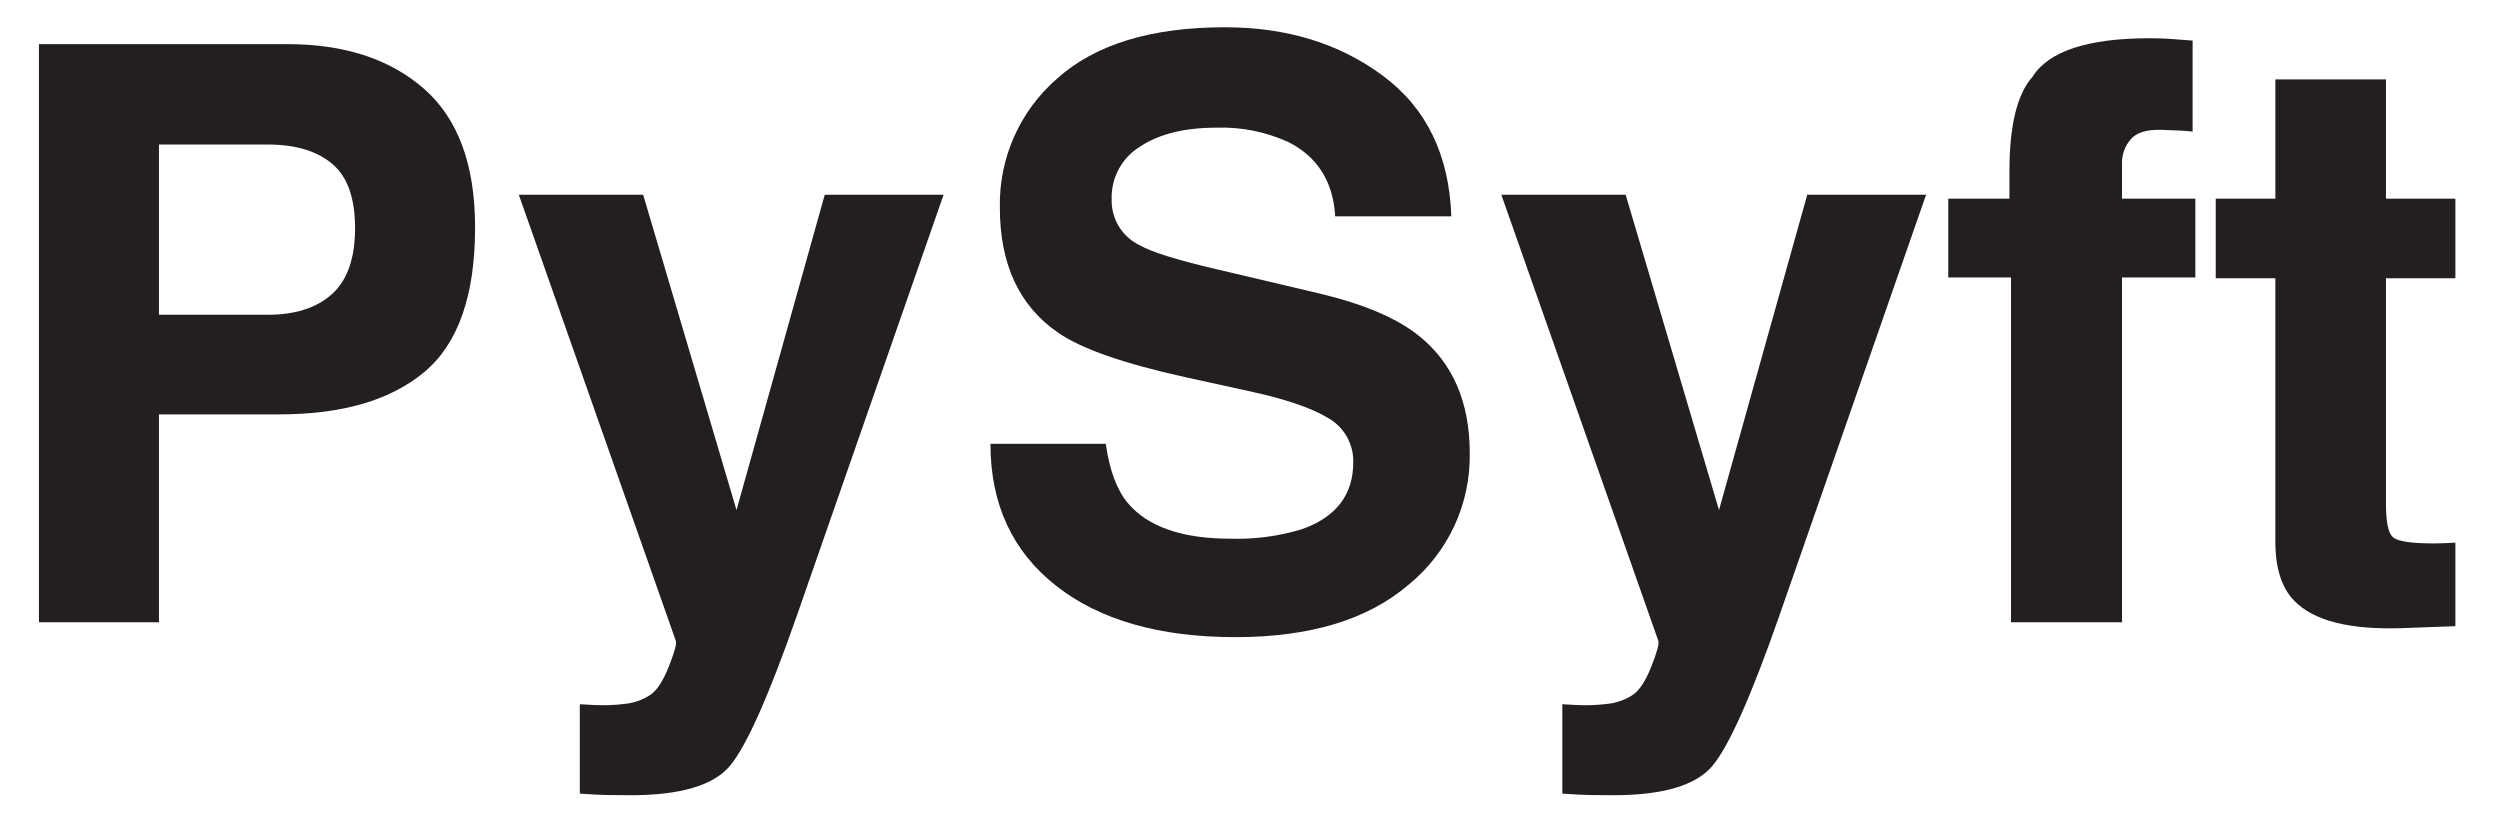
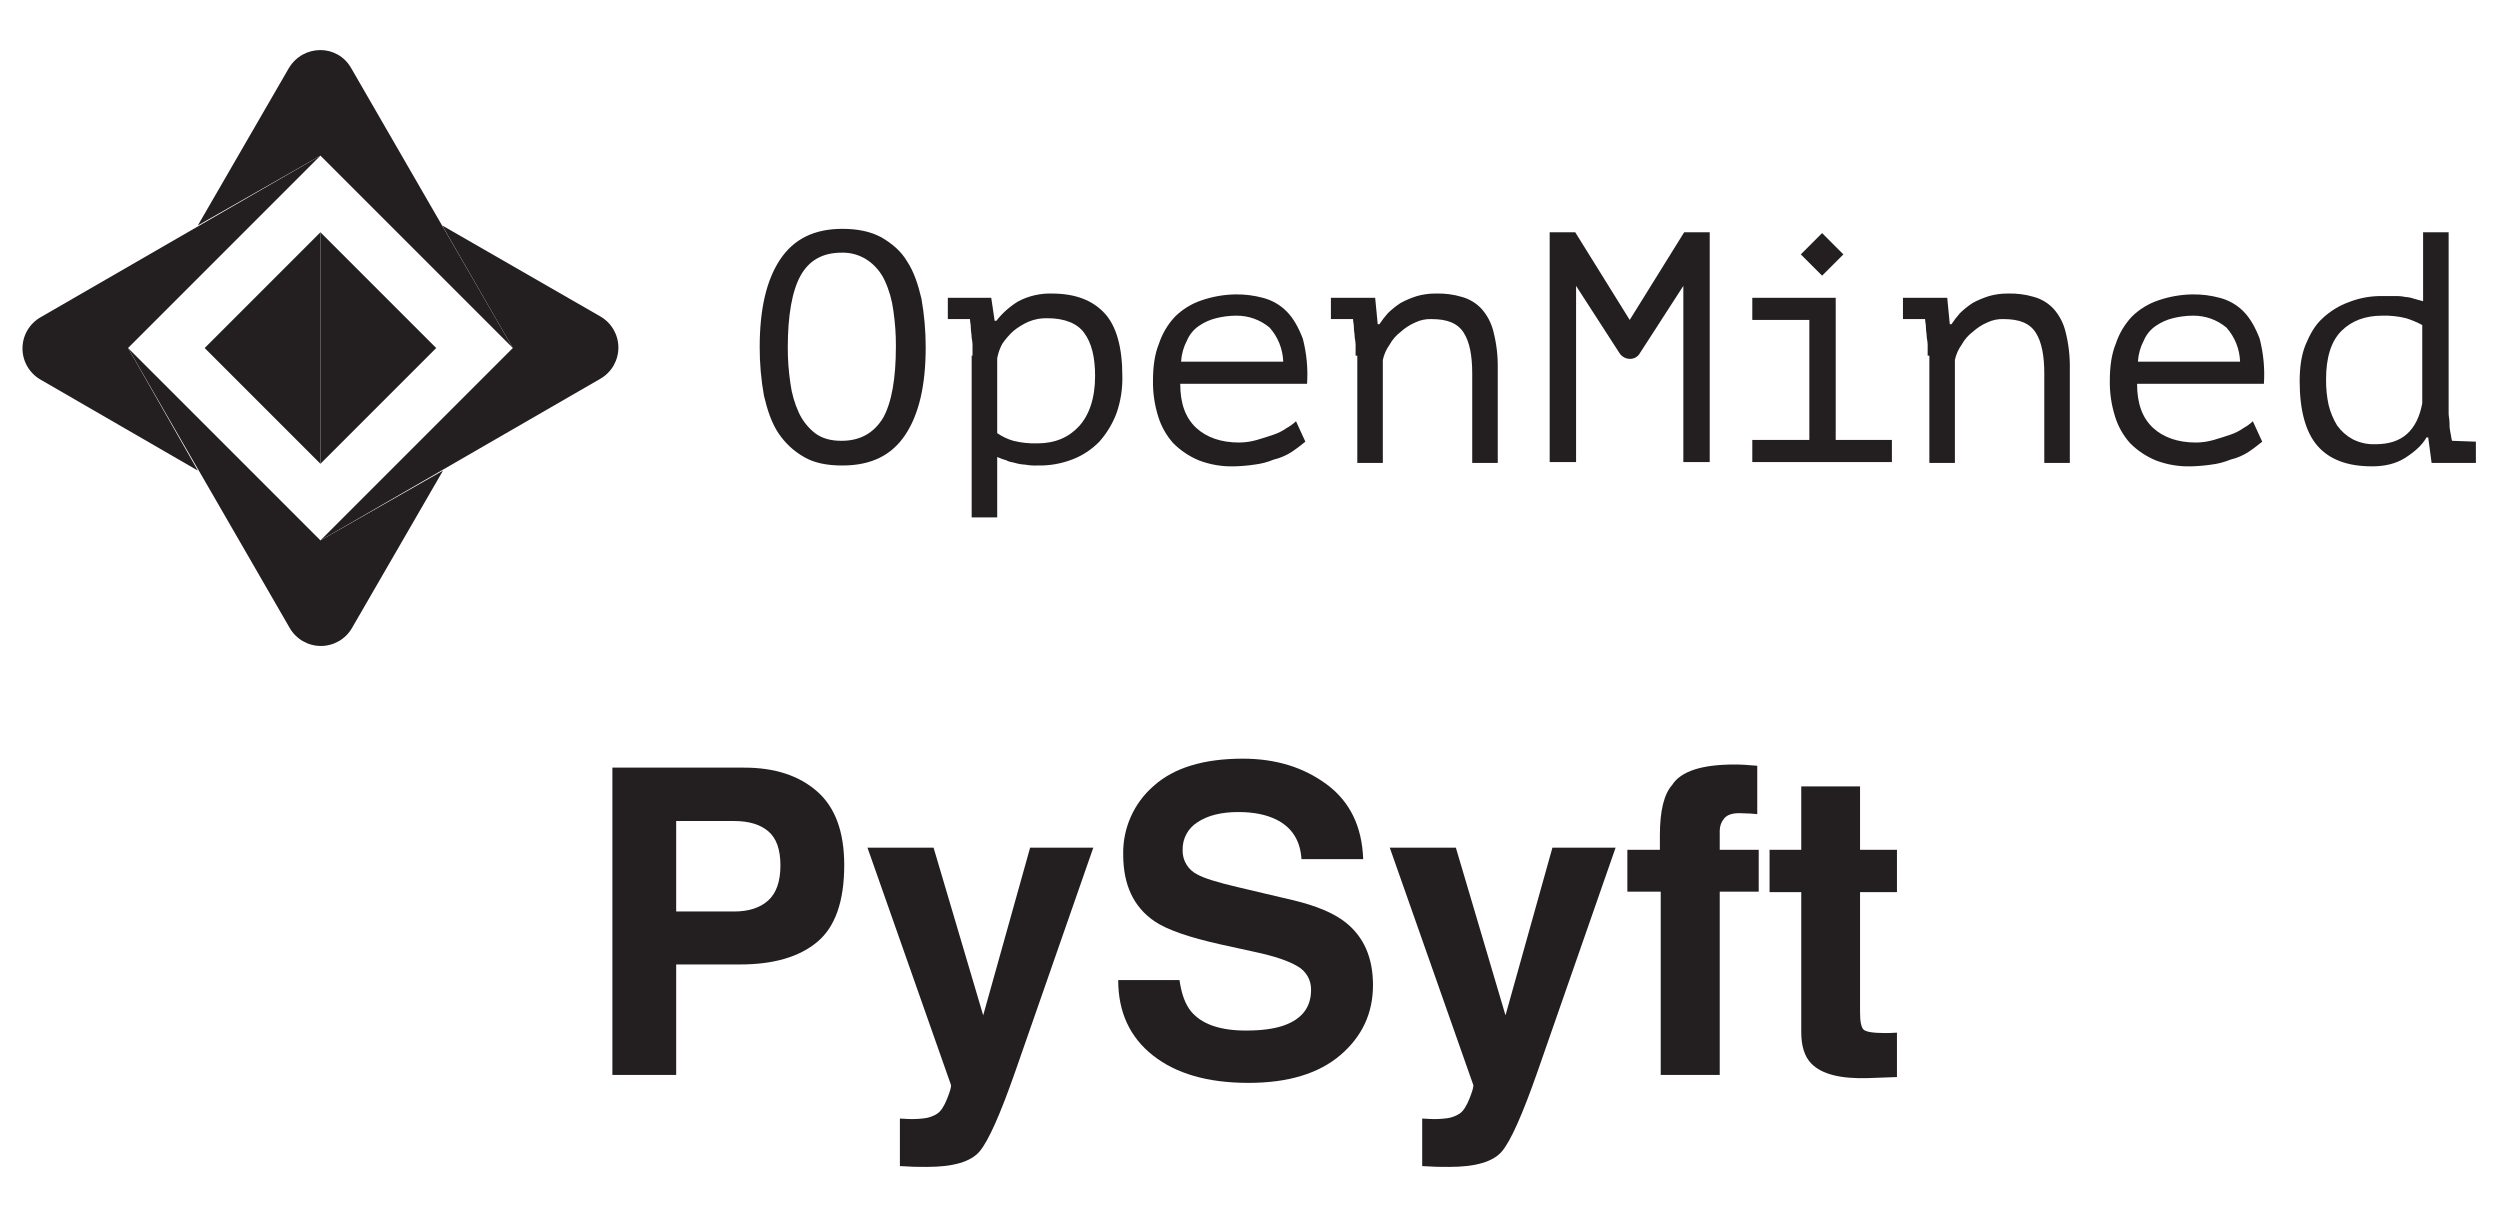
- <svg xmlns="http://www.w3.org/2000/svg" id="Layer_1" data-name="Layer 1" viewBox="0 0 400 131.684">
+ <svg xmlns="http://www.w3.org/2000/svg" id="content" viewBox="0 0 1080 527.693">
  <defs>
    <style>.cls-1{fill:#231f20;}</style>
  </defs>
-   <path class="cls-1" d="M67.891,59.523q-8.122,6.778-23.198,6.777H25.433V99.56H6.23V7.06h39.717q13.735,0,21.901,7.154,8.166,7.154,8.166,22.152Q76.014,52.745,67.891,59.523ZM53.138,26.2q-3.671-3.074-10.287-3.075H25.433V50.36H42.852q6.615,0,10.287-3.326,3.672-3.325,3.672-10.543Q56.811,29.275,53.138,26.2Z" />
-   <path class="cls-1" d="M92.769,112.676l2.259.125a28.266,28.266,0,0,0,5.02-.188,9.028,9.028,0,0,0,4.017-1.443q1.568-1.068,2.918-4.455,1.349-3.39,1.162-4.142L83.011,31.157h19.893l14.936,50.455,14.12-50.455h19.015l-23.451,67.273q-6.798,19.453-10.756,24.13-3.957,4.674-15.832,4.675-2.387,0-3.832-.031-1.446-.032-4.335-.22Z" />
-   <path class="cls-1" d="M176.923,71.007q.897,6.339,3.524,9.476,4.805,5.71,16.467,5.71a35.437,35.437,0,0,0,11.341-1.506q8.266-2.886,8.266-10.73a7.907,7.907,0,0,0-4.049-7.092q-4.05-2.448-12.843-4.33l-10.014-2.196q-14.764-3.262-20.286-7.091-9.352-6.401-9.351-20.019a26.586,26.586,0,0,1,9.147-20.646Q178.276,4.361,196,4.361q14.801,0,25.252,7.75,10.45,7.751,10.959,22.498H213.635q-.514-8.346-7.463-11.861a25.571,25.571,0,0,0-11.515-2.322q-7.657,0-12.225,3.012a9.531,9.531,0,0,0-4.567,8.409,7.933,7.933,0,0,0,4.504,7.405q2.895,1.633,12.289,3.828l16.233,3.828q10.673,2.511,15.998,6.715,8.271,6.527,8.271,18.889a26.542,26.542,0,0,1-9.801,21.055q-9.8,8.377-27.687,8.378-18.267,0-28.734-8.252-10.466-8.251-10.465-22.686Z" />
-   <path class="cls-1" d="M249.97,112.676l2.259.125a28.266,28.266,0,0,0,5.021-.188,9.03,9.03,0,0,0,4.017-1.443q1.567-1.068,2.918-4.455,1.349-3.39,1.162-4.142L240.211,31.157h19.894L275.04,81.612l14.12-50.455H308.175l-23.451,67.273q-6.797,19.453-10.755,24.13-3.958,4.674-15.832,4.675-2.388,0-3.832-.031-1.446-.032-4.335-.22Z" />
-   <path class="cls-1" d="M347.052,6.212q1.38.094,3.766.282V21.054q-1.506-.188-5.052-.282-3.546-.094-4.895,1.569a5.688,5.688,0,0,0-1.35,3.671v5.773h11.735V44.398H339.521V99.56H321.762V44.398h-10.041V31.785h9.79V27.392q0-10.981,3.703-15.124,3.889-6.149,18.764-6.15Q345.671,6.118,347.052,6.212Z" />
-   <path class="cls-1" d="M354.519,44.524V31.785h9.539V12.708h17.697V31.785H392.862V44.524H381.755V80.67q0,4.206,1.066,5.24,1.066,1.036,6.526,1.036.816,0,1.727-.032.908-.031,1.788-.094V100.188l-8.472.313q-12.677.438-17.32-4.393-3.013-3.075-3.013-9.477V44.524Z" />
+   <path class="cls-1" d="M353.049,406.918q-11.657,9.728-33.296,9.728H292.109V464.384h-27.562V331.617h57.006q19.714,0,31.435,10.269,11.72,10.268,11.721,31.795Q364.708,397.19,353.049,406.918ZM331.875,359.089q-5.269-4.412-14.765-4.414h-25.001v39.092h25.001q9.495,0,14.765-4.774,5.269-4.773,5.271-15.132Q337.146,363.504,331.875,359.089Z" />
+   <path class="cls-1" d="M388.757,483.209,392,483.389a40.535,40.535,0,0,0,7.205-.271,12.946,12.946,0,0,0,5.765-2.071q2.251-1.533,4.188-6.396,1.937-4.863,1.668-5.945L374.751,366.205h28.553l21.438,72.418,20.267-72.418h27.292L438.641,462.763q-9.757,27.921-15.438,34.633-5.682,6.709-22.724,6.71-3.426,0-5.5-.045-2.076-.046-6.223-.315Z" />
+   <path class="cls-1" d="M509.545,423.401q1.288,9.099,5.058,13.601,6.896,8.197,23.636,8.196,10.024,0,16.277-2.162,11.865-4.142,11.864-15.402a11.35,11.35,0,0,0-5.811-10.178q-5.814-3.513-18.434-6.215l-14.374-3.153q-21.19-4.682-29.116-10.178-13.422-9.188-13.421-28.733a38.16,38.16,0,0,1,13.13-29.634q13.131-11.799,38.57-11.799,21.245,0,36.245,11.124,14.999,11.125,15.729,32.291H562.237q-.74-11.978-10.712-17.024-6.65-3.331-16.528-3.333-10.991,0-17.546,4.324a13.679,13.679,0,0,0-6.556,12.069,11.386,11.386,0,0,0,6.464,10.629q4.156,2.343,17.639,5.494l23.3,5.495q15.318,3.604,22.963,9.638,11.87,9.369,11.871,27.112,0,18.196-14.066,30.219-14.067,12.025-39.739,12.025-26.219,0-41.242-11.845-15.022-11.843-15.021-32.561Z" />
+   <path class="cls-1" d="M614.389,483.209l3.243.18a40.535,40.535,0,0,0,7.205-.271,12.946,12.946,0,0,0,5.765-2.071q2.251-1.533,4.188-6.396,1.937-4.863,1.668-5.945L600.383,366.205h28.553l21.438,72.418,20.267-72.418h27.292L664.272,462.763q-9.757,27.921-15.438,34.633-5.682,6.709-22.724,6.71-3.426,0-5.5-.045-2.076-.046-6.223-.315Z" />
+   <path class="cls-1" d="M753.731,330.401q1.98.135,5.404.405v20.897q-2.162-.27-7.251-.405-5.09-.135-7.025,2.251a8.167,8.167,0,0,0-1.937,5.27v8.287H759.767v18.104H742.923V464.384H717.432V385.21H703.02V367.106h14.051V360.8q0-15.761,5.314-21.708,5.584-8.826,26.932-8.827Q751.75,330.266,753.731,330.401Z" />
+   <path class="cls-1" d="M764.45,385.39V367.106H778.142V339.723H803.542v27.382h15.942v18.285H803.542v51.882q0,6.036,1.531,7.521,1.529,1.486,9.367,1.486,1.169,0,2.477-.045,1.305-.045,2.567-.135v19.186l-12.16.45q-18.195.629-24.859-6.305-4.324-4.412-4.323-13.601V385.39Z" />
+   <path class="cls-1" d="M328.189,149.978c0-16.549,2.942-29.053,8.826-37.879s14.71-13.239,26.846-13.239c6.62,0,12.136,1.103,16.917,3.678,4.413,2.574,8.458,5.884,11.033,10.297,2.942,4.413,4.781,9.929,6.252,16.181a120.177,120.177,0,0,1,1.839,20.962c0,16.549-2.942,29.053-8.826,37.879s-14.71,13.239-27.214,13.239c-6.62,0-12.136-1.103-16.549-3.678a32.771,32.771,0,0,1-11.033-10.297c-2.942-4.413-4.781-9.929-6.252-16.181A116.956,116.956,0,0,1,328.189,149.978Zm12.136,0a101.719,101.719,0,0,0,1.103,15.446,43.972,43.972,0,0,0,3.678,12.871,24.067,24.067,0,0,0,6.987,8.826c2.942,2.207,6.62,3.31,11.4,3.31,8.091,0,13.975-3.31,18.02-9.929q5.516-9.929,5.516-30.891a101.72,101.72,0,0,0-1.103-15.446,43.973,43.973,0,0,0-3.678-12.871,21.622,21.622,0,0,0-7.355-8.826,19.003,19.003,0,0,0-11.4-3.31q-12.136,0-17.652,9.929C342.163,125.706,340.324,136.371,340.324,149.978Z" />
+   <path class="cls-1" d="M420.127,153.655v-3.31a17.905,17.905,0,0,0-.368-4.413c0-1.471-.368-2.942-.368-4.413s-.368-2.574-.368-3.678h-9.562V128.648h18.755l1.471,9.929h.736a35.173,35.173,0,0,1,9.562-8.458,29.513,29.513,0,0,1,14.342-3.31c10.297,0,17.652,2.942,22.801,8.458s7.723,14.71,7.723,27.214a45.298,45.298,0,0,1-2.574,16.181,39.617,39.617,0,0,1-7.355,12.136,32.789,32.789,0,0,1-11.768,7.723,39.349,39.349,0,0,1-15.078,2.574,22.616,22.616,0,0,1-5.149-.368,18.458,18.458,0,0,1-4.413-.736c-1.103-.368-2.574-.368-3.678-1.103a27.933,27.933,0,0,1-4.045-1.471v26.111H419.759V153.655Zm32.362-16.181a19.79,19.79,0,0,0-8.091,1.471,28.849,28.849,0,0,0-6.62,4.045,31.983,31.983,0,0,0-4.781,5.516,21.238,21.238,0,0,0-2.207,6.252V187.121a24.39,24.39,0,0,0,6.987,3.31,38.116,38.116,0,0,0,10.297,1.103c7.723,0,13.607-2.574,18.02-7.355s6.987-12.136,6.987-21.698c0-8.091-1.471-14.342-4.781-18.755C465.361,139.681,459.845,137.474,452.489,137.474Z" />
+   <path class="cls-1" d="M563.919,190.798c-1.839,1.471-3.678,2.942-5.884,4.413a24.519,24.519,0,0,1-7.723,3.31,31.803,31.803,0,0,1-8.458,2.207,71.415,71.415,0,0,1-8.826.736,39.349,39.349,0,0,1-15.078-2.574A34.084,34.084,0,0,1,506.917,191.534a30.682,30.682,0,0,1-6.62-11.768,48.897,48.897,0,0,1-2.207-15.446c0-5.884.735-11.4,2.574-15.813a31.327,31.327,0,0,1,6.987-11.768,29.819,29.819,0,0,1,11.4-6.987A47.445,47.445,0,0,1,533.763,127.177a43.029,43.029,0,0,1,11.768,1.471,22.271,22.271,0,0,1,10.297,5.884c2.942,2.942,5.149,6.987,6.987,11.768a61.525,61.525,0,0,1,1.839,19.491H509.859c0,8.458,2.207,14.71,6.987,19.123,4.413,4.045,10.665,6.252,18.388,6.252a27.996,27.996,0,0,0,7.723-1.103c2.574-.736,4.781-1.471,6.987-2.207a21.984,21.984,0,0,0,5.884-2.942,19.208,19.208,0,0,0,4.045-2.942Zm-29.788-54.428a36.269,36.269,0,0,0-8.826,1.103,22.453,22.453,0,0,0-7.355,3.31,14.367,14.367,0,0,0-5.149,6.252,22.52,22.52,0,0,0-2.574,9.194h44.13a23.3,23.3,0,0,0-5.884-14.71A22.103,22.103,0,0,0,534.131,136.371Z" />
+   <path class="cls-1" d="M585.616,153.655v-3.31a17.903,17.903,0,0,0-.368-4.413c0-1.471-.368-2.942-.368-4.413s-.368-2.574-.368-3.678h-9.562V128.648h19.123l1.103,11.4h.736a41.628,41.628,0,0,1,3.678-4.781,36.155,36.155,0,0,1,5.516-4.413,39.855,39.855,0,0,1,6.987-2.942,28.679,28.679,0,0,1,8.091-1.103,35.748,35.748,0,0,1,11.4,1.471,18.199,18.199,0,0,1,8.458,5.149,23.054,23.054,0,0,1,5.149,9.929,60.112,60.112,0,0,1,1.839,15.813v40.821H635.999V161.378c0-7.723-1.103-13.607-3.678-17.652s-6.987-5.884-13.975-5.884a14.924,14.924,0,0,0-6.987,1.471,22.766,22.766,0,0,0-6.252,4.045,17.313,17.313,0,0,0-4.781,5.516,17.503,17.503,0,0,0-2.942,6.62v44.498H586.352v-46.337Z" />
+   <path class="cls-1" d="M832.747,153.655v-3.31a17.903,17.903,0,0,0-.368-4.413c0-1.471-.368-2.942-.368-4.413s-.368-2.574-.368-3.678h-9.562V128.648h19.123l1.103,11.4h.735a41.629,41.629,0,0,1,3.678-4.781,36.156,36.156,0,0,1,5.516-4.413,39.855,39.855,0,0,1,6.987-2.942,28.679,28.679,0,0,1,8.091-1.103,35.748,35.748,0,0,1,11.4,1.471,18.198,18.198,0,0,1,8.458,5.149,23.054,23.054,0,0,1,5.149,9.929,60.112,60.112,0,0,1,1.839,15.813v40.821H883.129V161.378c0-7.723-1.103-13.607-3.678-17.652s-6.987-5.884-13.975-5.884a14.924,14.924,0,0,0-6.987,1.471,22.767,22.767,0,0,0-6.252,4.045,17.313,17.313,0,0,0-4.781,5.516,17.503,17.503,0,0,0-2.942,6.62v44.498H833.483v-46.337Z" />
+   <path class="cls-1" d="M977.275,190.798c-1.839,1.471-3.678,2.942-5.884,4.413a24.518,24.518,0,0,1-7.723,3.31,31.804,31.804,0,0,1-8.458,2.207,71.414,71.414,0,0,1-8.826.736,39.349,39.349,0,0,1-15.078-2.574,34.084,34.084,0,0,1-11.033-7.355,30.682,30.682,0,0,1-6.62-11.768,48.897,48.897,0,0,1-2.207-15.446c0-5.884.735-11.4,2.574-15.813a31.327,31.327,0,0,1,6.987-11.768,29.819,29.819,0,0,1,11.4-6.987,47.445,47.445,0,0,1,14.71-2.574,43.029,43.029,0,0,1,11.768,1.471,22.27,22.27,0,0,1,10.297,5.884c2.942,2.942,5.149,6.987,6.987,11.768a61.525,61.525,0,0,1,1.839,19.491H923.215c0,8.458,2.207,14.71,6.987,19.123,4.413,4.045,10.665,6.252,18.388,6.252a27.995,27.995,0,0,0,7.723-1.103c2.574-.736,4.781-1.471,6.987-2.207a21.983,21.983,0,0,0,5.884-2.942,19.21,19.21,0,0,0,4.045-2.942Zm-29.788-54.428a36.269,36.269,0,0,0-8.826,1.103,22.453,22.453,0,0,0-7.355,3.31,14.367,14.367,0,0,0-5.149,6.252,22.52,22.52,0,0,0-2.574,9.194h44.13a23.3,23.3,0,0,0-5.884-14.71A22.103,22.103,0,0,0,947.486,136.371Z" />
+   <path class="cls-1" d="M1059.284,190.431c-.368-1.103-.368-2.207-.736-3.678a16.491,16.491,0,0,1-.368-4.045c0-1.471-.368-2.942-.368-4.045V100.331h-11.033V130.119c-1.471-.368-2.574-.736-4.045-1.103a13.066,13.066,0,0,0-3.678-.736,17.905,17.905,0,0,0-4.413-.368h-5.149a37.464,37.464,0,0,0-14.71,2.574,32.894,32.894,0,0,0-11.4,6.987c-3.31,2.942-5.516,6.987-7.355,11.4s-2.574,9.929-2.574,15.813c0,12.504,2.574,22.065,7.723,27.949s12.871,8.826,23.536,8.826c5.516,0,10.297-1.103,14.342-3.678s7.355-5.516,9.194-8.826h.736l1.471,11.033h19.123v-9.194l-10.297-.368Zm-12.871-16.181q-1.655,8.826-6.62,13.239c-3.31,2.942-7.723,4.413-13.607,4.413a19.85,19.85,0,0,1-9.929-2.207,20.151,20.151,0,0,1-6.62-5.884,31.836,31.836,0,0,1-3.678-8.826,50.95,50.95,0,0,1-1.103-11.033q0-14.342,6.62-20.962t17.652-6.62a38.114,38.114,0,0,1,10.297,1.103,39.854,39.854,0,0,1,6.987,2.942l0,33.833Z" />
+   <path class="cls-1" d="M756.99,199.625v-9.562h24.64V138.21H756.99V128.648h36.04v61.415h24.272v9.562Zm39.35-89.732-9.194-9.194-9.194,9.194,9.194,9.194Z" />
+   <path class="cls-1" d="M727.569,100.331l-23.536,37.879L680.497,100.331H669.464v99.294h11.4v-76.125L699.62,152.552c2.207,3.31,6.987,3.31,8.826,0l18.755-29.053v76.125h11.4v-99.294Z" />
+   <path class="cls-1" d="M124.821,29.354,85.471,97.389l52.957-30.156h0l83.112,83.112h0L151.667,29.354C145.782,19.057,131.072,19.057,124.821,29.354Z" />
+   <path class="cls-1" d="M191.016,97.389l30.524,52.957h0l-83.112,83.112h0l120.991-69.873a15.527,15.527,0,0,0,0-26.846Z" />
+   <path class="cls-1" d="M55.315,150.345l83.112-83.112h0L17.436,137.106a15.527,15.527,0,0,0,0,26.846l68.035,39.35L55.315,150.345Z" />
+   <path class="cls-1" d="M138.427,233.458h0L55.315,150.345h0l69.873,120.991a15.527,15.527,0,0,0,26.846,0l39.35-68.034Z" />
+   <polygon class="cls-1" points="138.427 150.345 188.442 150.345 138.427 100.331 138.427 150.345" />
+   <polygon class="cls-1" points="138.427 150.345 88.413 150.345 138.427 200.36 138.427 150.345" />
+   <polygon class="cls-1" points="138.427 150.345 138.427 200.36 188.442 150.345 138.427 150.345" />
+   <polygon class="cls-1" points="138.427 150.345 138.427 100.331 88.413 150.345 138.427 150.345" />
</svg>
